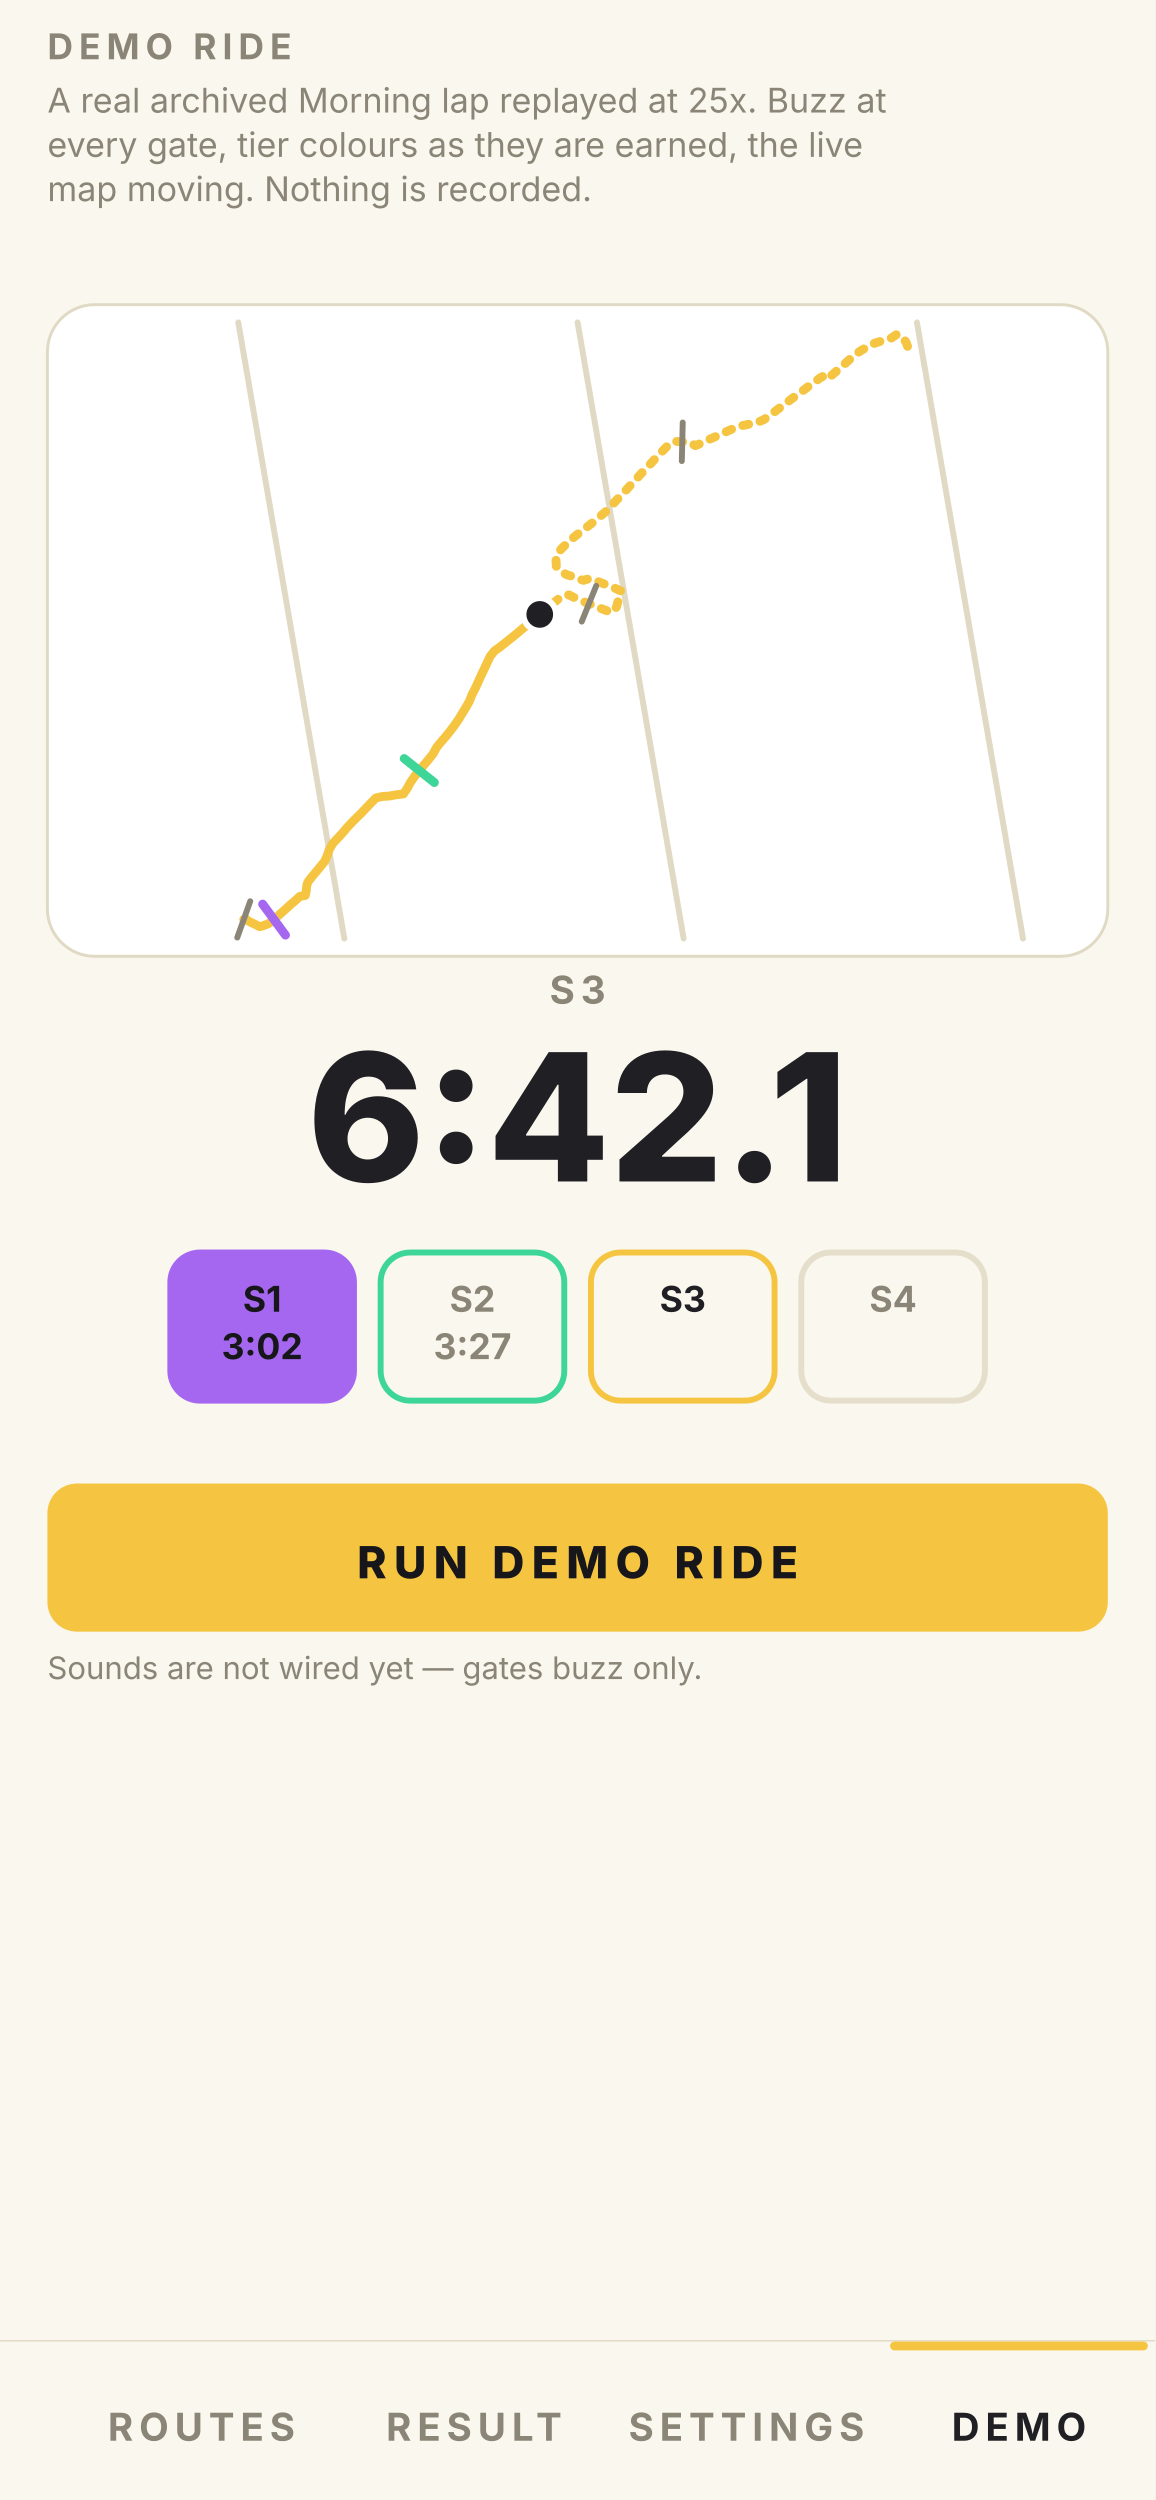
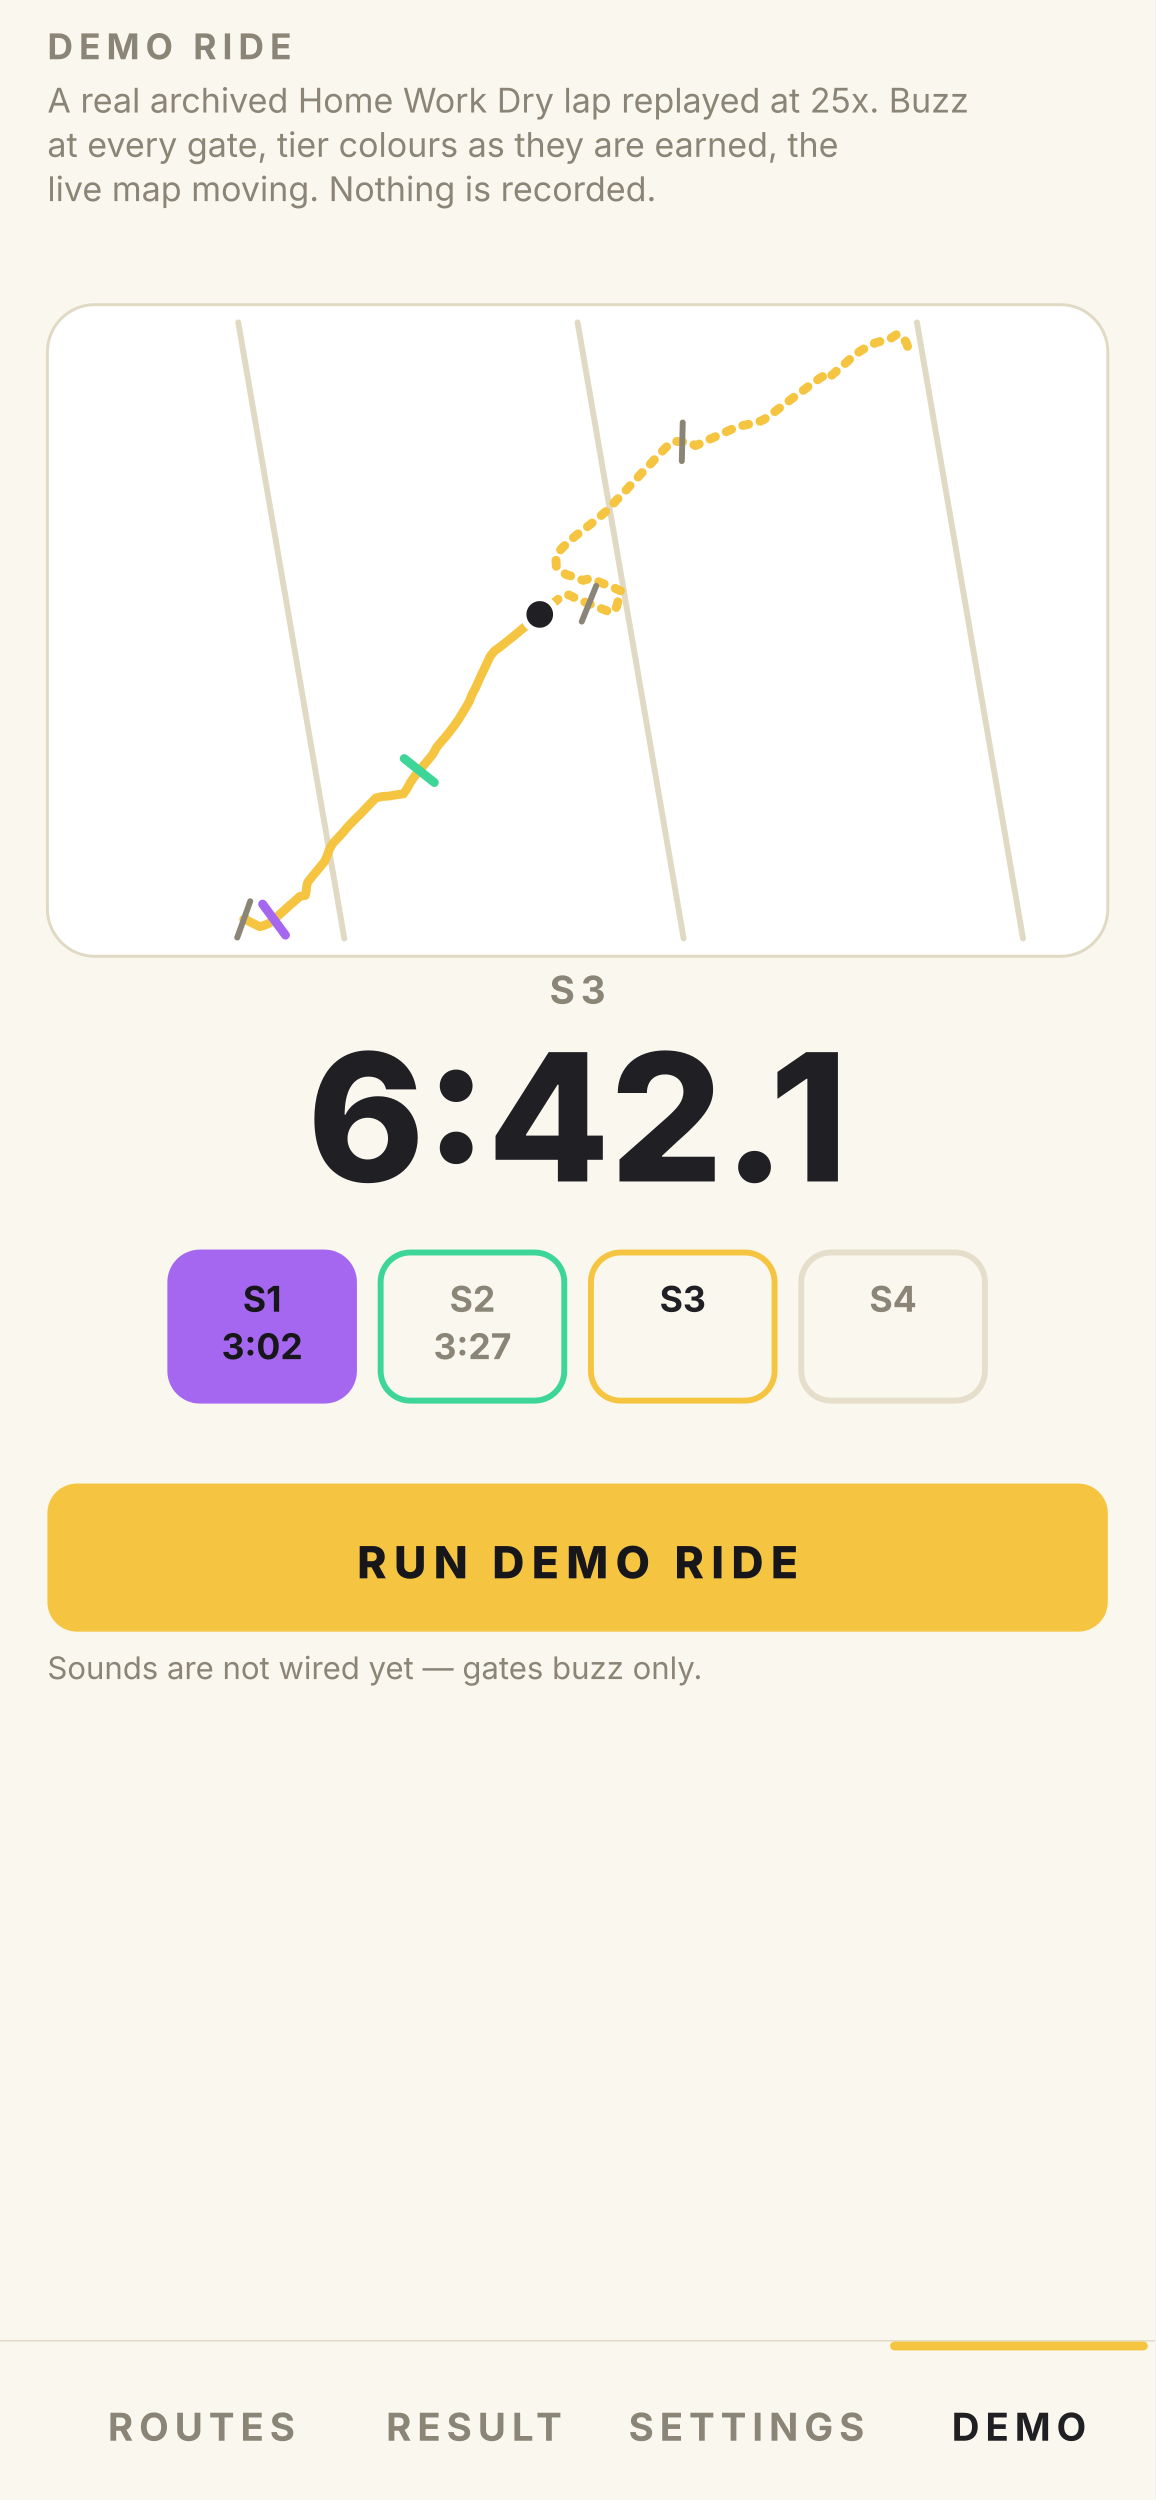
<svg xmlns="http://www.w3.org/2000/svg" viewBox="0 0 390 844" width="390" height="844">
  <defs>
    <clipPath id="tabbar_viewport_clip">
      <rect x="0" y="790" width="390" height="54" />
    </clipPath>
  </defs>
  <g id="bg">
    <rect id="bg_ground" x="0" y="0" width="390" height="844" fill="#FAF7EE" />
  </g>
  <g id="content">
    <text id="content_heading" x="16" y="20" font-family="Inter, 'Segoe UI', system-ui, sans-serif" font-size="12" font-weight="700" fill="#8A8577" text-anchor="start" letter-spacing="2" style="text-transform:uppercase">DEMO RIDE</text>
-     <text id="content_sub_l1" x="16" y="38" font-family="Inter, 'Segoe UI', system-ui, sans-serif" font-size="11.5" font-weight="400" fill="#8A8577" text-anchor="start">A real archived Morning lap replayed at 25x. Buzz at</text>
-     <text id="content_sub_l2" x="16" y="52.95" font-family="Inter, 'Segoe UI', system-ui, sans-serif" font-size="11.5" font-weight="400" fill="#8A8577" text-anchor="start">every gate, tier colours as they are earned, the live</text>
-     <text id="content_sub_l3" x="16" y="67.9" font-family="Inter, 'Segoe UI', system-ui, sans-serif" font-size="11.5" font-weight="400" fill="#8A8577" text-anchor="start">map moving. Nothing is recorded.</text>
+     <text id="content_sub_l1" x="16" y="38" font-family="Inter, 'Segoe UI', system-ui, sans-serif" font-size="11.5" font-weight="400" fill="#8A8577" text-anchor="start">A real archived Home Work Dry lap replayed at 25x. Buzz</text>
+     <text id="content_sub_l2" x="16" y="52.95" font-family="Inter, 'Segoe UI', system-ui, sans-serif" font-size="11.5" font-weight="400" fill="#8A8577" text-anchor="start">at every gate, tier colours as they are earned, the</text>
+     <text id="content_sub_l3" x="16" y="67.9" font-family="Inter, 'Segoe UI', system-ui, sans-serif" font-size="11.5" font-weight="400" fill="#8A8577" text-anchor="start">live map moving. Nothing is recorded.</text>
    <g id="content_map">
      <rect id="content_map_ground" x="16" y="102.85" width="358" height="220" fill="#FFFFFF" stroke="#E0D9C4" stroke-width="1" rx="16" />
      <line id="content_map_street_1" x1="80.44" y1="108.85" x2="116.24" y2="316.85" stroke="#E0D9C4" stroke-width="2" stroke-linecap="round" />
      <line id="content_map_street_2" x1="195" y1="108.85" x2="230.8" y2="316.85" stroke="#E0D9C4" stroke-width="2" stroke-linecap="round" />
      <line id="content_map_street_3" x1="309.56" y1="108.85" x2="345.36" y2="316.85" stroke="#E0D9C4" stroke-width="2" stroke-linecap="round" />
      <path id="content_map_route_line_done" d="M82.29 310.39 L83.11 310.32 L83.71 310.9 L85.35 311.69 L87.68 312.85 L88.96 312.49 L90.74 311.77 L92.52 310.46 L94.2 308.87 L95.94 307.35 L97.67 305.76 L99.45 304.25 L101.19 302.65 L103.06 302.29 L103.38 300.77 L103.61 298.68 L104.02 297.67 L105.25 296.07 L106.76 294.27 L108.13 292.6 L109.59 290.8 L110.46 288.84 L111.19 286.75 L112.37 284.72 L114.06 282.92 L115.61 281.25 L117.12 279.44 L118.67 277.78 L120.32 276.12 L121.96 274.53 L123.6 272.79 L125.25 271.06 L126.89 269.39 L129.08 268.89 L131.46 268.74 L133.83 268.31 L136.2 268.02 L137.48 266.14 L138.67 263.97 L140.04 262.02 L141.54 260.14 L143.05 258.33 L144.65 256.45 L146.15 254.57 L147.3 252.47 L148.8 250.59 L150.45 248.71 L151.95 246.83 L153.37 244.95 L154.78 242.93 L156.06 240.83 L157.29 238.81 L158.48 236.71 L159.35 234.47 L160.49 232.3 L161.45 230.2 L162.45 227.96 L163.5 225.79 L164.55 223.55 L165.51 221.53 L166.97 219.72 L168.89 218.35 L170.81 216.83 L172.72 215.31 L174.59 213.79 L176.47 212.2 L178.38 210.61 L180.3 209.02 L182.22 207.43" fill="none" stroke="#F5C542" stroke-width="3" stroke-linecap="round" stroke-linejoin="round" />
      <path id="content_map_route_line_ahead" d="M182.22 207.43 L184.09 205.84 L185.96 204.25 L187.88 202.73 L189.75 201.21 L192.08 200.85 L194.27 201.93 L196.46 202.87 L198.83 203.81 L201.03 204.68 L203.22 205.55 L205.45 206.41 L207.46 206.34 L208.24 204.53 L208.51 203.45 L209.7 199.55 L207.65 198.61 L205.45 197.67 L203.22 196.87 L201.07 195.93 L198.88 195.35 L197.01 195.93 L195.46 195.5 L193.4 194.63 L191.35 194.05 L189.52 192.97 L187.83 191.37 L187.7 189.06 L188.24 186.75 L189.84 184.94 L191.62 183.28 L193.27 181.76 L195.41 180.02 L197.33 178.58 L199.25 177.06 L201.3 175.47 L203.22 173.8 L204.91 172.36 L206.46 170.7 L208.1 168.89 L209.79 167.15 L211.39 165.42 L213.03 163.61 L214.68 161.87 L216.23 160.14 L217.87 158.4 L219.42 156.81 L221.07 155 L222.57 153.41 L224.22 151.68 L225.63 150.23 L227.87 149 L230.33 149.15 L232.89 149.44 L234.76 150.45 L236.86 149.58 L239.1 148.5 L241.38 147.48 L243.62 146.47 L245.95 145.39 L248.27 144.38 L250.74 143.65 L253.16 143.15 L255.62 142.64 L257.81 141.7 L259.73 140.33 L261.69 138.88 L263.57 137.43 L265.53 135.99 L267.4 134.54 L269.32 133.17 L271.28 131.72 L273.15 130.28 L275.12 128.9 L276.94 127.53 L277.76 127.09 L278.54 127.96 L279.04 128.03 L280.14 127.24 L281.83 125.79 L283.65 124.13 L285.43 122.61 L287.26 120.95 L289.18 119.36 L291.05 118.13 L293.01 117.04 L295.2 115.89 L297.48 115.16 L299.36 114.59 L301 114.08 L302.78 112.85 L304.65 113.79 L305.88 115.53 L306.57 117.41 L307.71 117.26" fill="none" stroke="#F5C542" stroke-width="3" stroke-dasharray="2,4" stroke-linecap="round" stroke-linejoin="round" />
      <line id="content_map_gate_tick_1" x1="84.48" y1="304.27" x2="80.1" y2="316.51" stroke="#8A8577" stroke-width="2" stroke-linecap="round" />
      <line id="content_map_gate_tick_2" x1="88.67" y1="305.23" x2="96.37" y2="315.7" stroke="#A667F0" stroke-width="3" stroke-linecap="round" />
      <line id="content_map_gate_tick_3" x1="136.46" y1="256.09" x2="146.63" y2="264.18" stroke="#3ED598" stroke-width="3" stroke-linecap="round" />
      <line id="content_map_gate_tick_4" x1="201.27" y1="197.79" x2="196.4" y2="209.84" stroke="#8A8577" stroke-width="2" stroke-linecap="round" />
      <line id="content_map_gate_tick_5" x1="230.49" y1="142.65" x2="230.18" y2="155.65" stroke="#8A8577" stroke-width="2" stroke-linecap="round" />
      <circle id="content_map_rider_dot" cx="182.22" cy="207.43" r="5.5" fill="#201F24" stroke="#FFFFFF" stroke-width="2" />
      <rect id="content_map_placeholder_note" x="16" y="102.85" width="0" height="0" />
    </g>
    <text id="content_pane_context" x="195" y="338.85" font-family="Inter, 'Segoe UI', system-ui, sans-serif" font-size="13" font-weight="700" fill="#8A8577" text-anchor="middle" letter-spacing="2">S3</text>
    <text id="content_pane_clock" x="195" y="398.85" font-family="Inter, 'Segoe UI', system-ui, sans-serif" font-size="60" font-weight="800" fill="#201F24" text-anchor="middle" style="font-variant-numeric:tabular-nums">6:42.1</text>
    <g id="content_pane_strip">
      <rect id="content_pane_strip_slot_1_bg" x="57.5" y="422.85" width="62" height="50" fill="#A667F0" stroke="#A667F0" stroke-width="2" rx="10" />
      <text id="content_pane_strip_slot_1_label" x="88.5" y="442.85" font-family="Inter, 'Segoe UI', system-ui, sans-serif" font-size="12" font-weight="700" fill="#17171b" text-anchor="middle">S1</text>
      <text id="content_pane_strip_slot_1_time" x="88.5" y="458.85" font-family="Inter, 'Segoe UI', system-ui, sans-serif" font-size="12" font-weight="700" fill="#17171b" text-anchor="middle" style="font-variant-numeric:tabular-nums">3:02</text>
      <rect id="content_pane_strip_slot_2_bg" x="128.5" y="422.85" width="62" height="50" fill="none" stroke="#3ED598" stroke-width="2" rx="10" />
      <text id="content_pane_strip_slot_2_label" x="159.5" y="442.85" font-family="Inter, 'Segoe UI', system-ui, sans-serif" font-size="12" font-weight="700" fill="#8A8577" text-anchor="middle">S2</text>
      <text id="content_pane_strip_slot_2_time" x="159.5" y="458.85" font-family="Inter, 'Segoe UI', system-ui, sans-serif" font-size="12" font-weight="700" fill="#8A8577" text-anchor="middle" style="font-variant-numeric:tabular-nums">3:27</text>
      <rect id="content_pane_strip_slot_3_bg" x="199.5" y="422.85" width="62" height="50" fill="none" stroke="#F5C542" stroke-width="2" rx="10" />
      <text id="content_pane_strip_slot_3_label" x="230.5" y="442.85" font-family="Inter, 'Segoe UI', system-ui, sans-serif" font-size="12" font-weight="700" fill="#201F24" text-anchor="middle">S3</text>
      <rect id="content_pane_strip_slot_4_bg" x="270.5" y="422.85" width="62" height="50" fill="none" stroke="#E4DECB" stroke-width="2" rx="10" />
      <text id="content_pane_strip_slot_4_label" x="301.5" y="442.85" font-family="Inter, 'Segoe UI', system-ui, sans-serif" font-size="12" font-weight="700" fill="#8A8577" text-anchor="middle">S4</text>
    </g>
    <g id="content_run_button">
      <rect id="content_run_button_bg" x="16" y="500.85" width="358" height="50" fill="#F5C542" rx="10" />
      <text id="content_run_button_label" x="195" y="532.85" font-family="Inter, 'Segoe UI', system-ui, sans-serif" font-size="15" font-weight="800" fill="#17171b" text-anchor="middle" letter-spacing="2.5">RUN DEMO RIDE</text>
    </g>
    <text id="content_note" x="16" y="566.85" font-family="Inter, 'Segoe UI', system-ui, sans-serif" font-size="10.5" font-weight="400" fill="#8A8577" text-anchor="start">Sounds are not wired yet — gates buzz only.</text>
  </g>
  <g id="tabbar" clip-path="url(#tabbar_viewport_clip)">
    <rect id="tabbar_bg" x="0" y="790" width="390" height="54" fill="#FAF7EE" />
    <line id="tabbar_top_border" x1="0" y1="790" x2="390" y2="790" stroke="#E0D9C4" stroke-width="1" stroke-linecap="round" />
    <text id="tabbar_record_label" x="-116" y="824" font-family="Inter, 'Segoe UI', system-ui, sans-serif" font-size="13" font-weight="700" fill="#8A8577" text-anchor="middle" letter-spacing="2" style="text-transform:uppercase">RECORD</text>
    <text id="tabbar_rides_label" x="-24" y="824" font-family="Inter, 'Segoe UI', system-ui, sans-serif" font-size="13" font-weight="700" fill="#8A8577" text-anchor="middle" letter-spacing="2" style="text-transform:uppercase">RIDES</text>
    <text id="tabbar_routes_label" x="68" y="824" font-family="Inter, 'Segoe UI', system-ui, sans-serif" font-size="13" font-weight="700" fill="#8A8577" text-anchor="middle" letter-spacing="2" style="text-transform:uppercase">ROUTES</text>
    <text id="tabbar_result_label" x="160" y="824" font-family="Inter, 'Segoe UI', system-ui, sans-serif" font-size="13" font-weight="700" fill="#8A8577" text-anchor="middle" letter-spacing="2" style="text-transform:uppercase">RESULT</text>
    <text id="tabbar_settings_label" x="252" y="824" font-family="Inter, 'Segoe UI', system-ui, sans-serif" font-size="13" font-weight="700" fill="#8A8577" text-anchor="middle" letter-spacing="2" style="text-transform:uppercase">SETTINGS</text>
    <line id="tabbar_demo_active_bar" x1="302" y1="792" x2="386" y2="792" stroke="#F5C542" stroke-width="3" stroke-linecap="round" />
    <text id="tabbar_demo_label" x="344" y="824" font-family="Inter, 'Segoe UI', system-ui, sans-serif" font-size="13" font-weight="700" fill="#201F24" text-anchor="middle" letter-spacing="2" style="text-transform:uppercase">DEMO</text>
  </g>
</svg>
